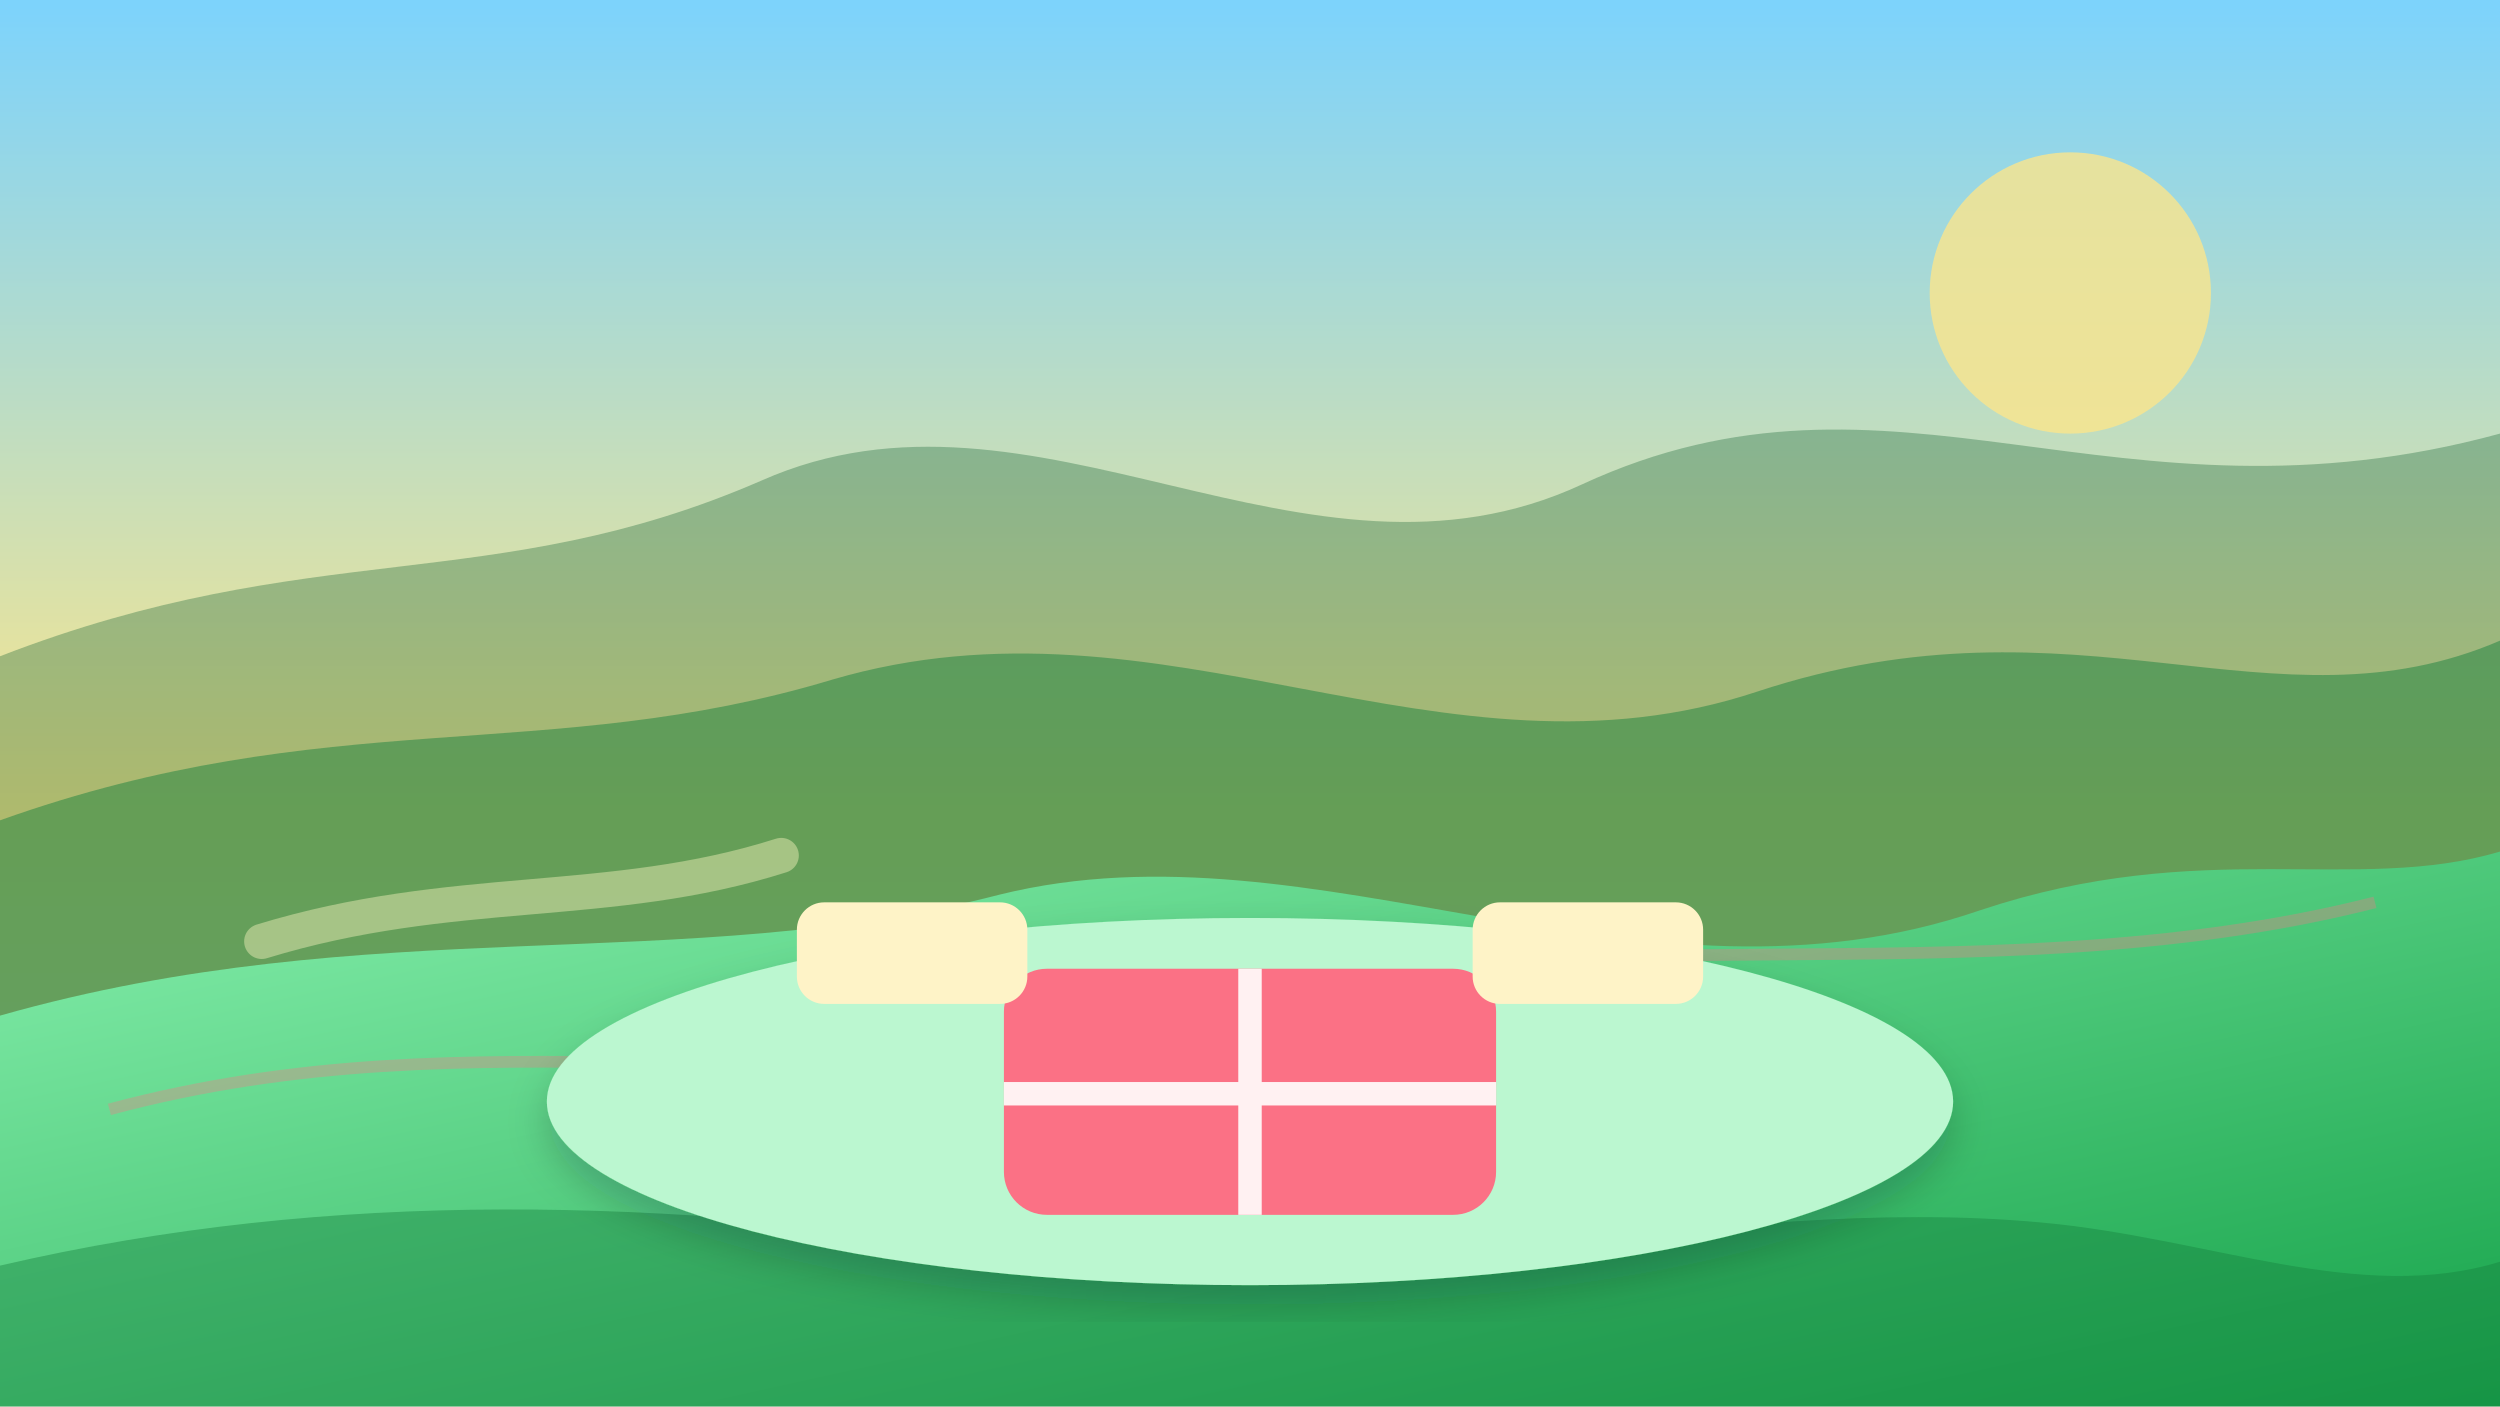
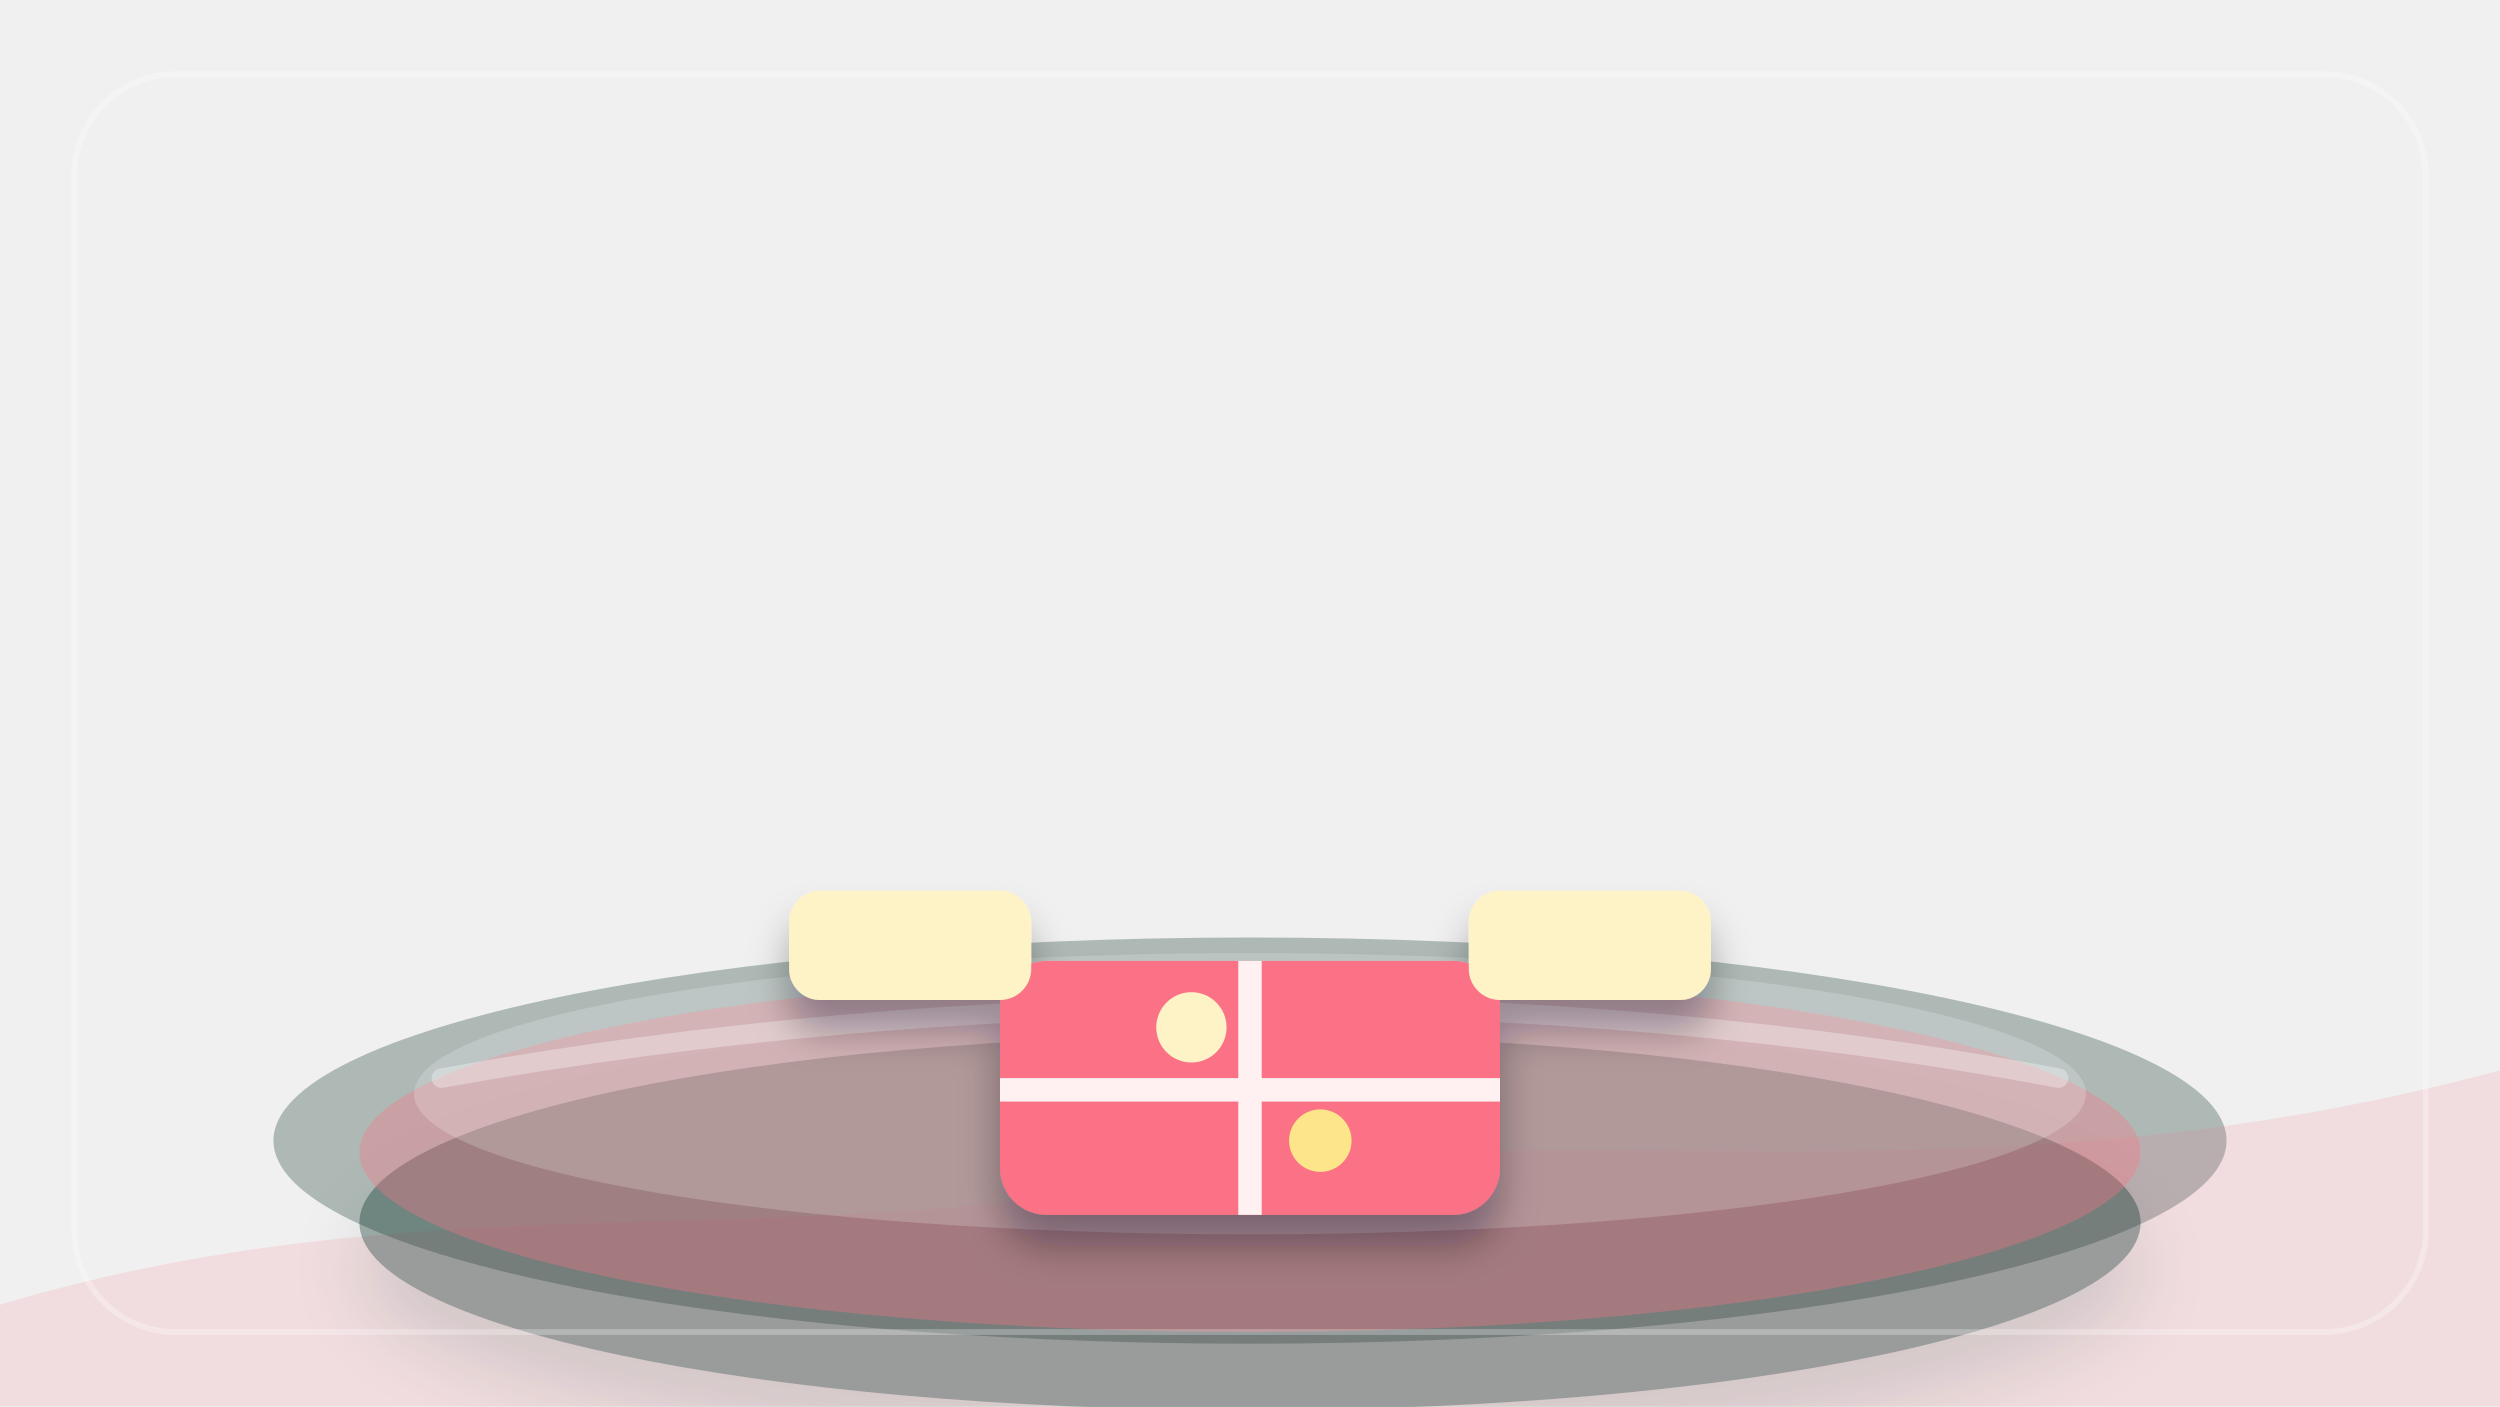
- <svg xmlns="http://www.w3.org/2000/svg" viewBox="0 0 1280 720" role="img" aria-label="picnic_circle marketplace preview">
+ <svg xmlns="http://www.w3.org/2000/svg" viewBox="0 0 1280 720" role="img" aria-label="picnic_circle marketplace render">
  <defs>
-     <linearGradient id="sky" x1="0" x2="0" y1="0" y2="1">
-       <stop offset="0%" stop-color="#7dd3fc" />
-       <stop offset="58%" stop-color="#fde68a" />
-       <stop offset="100%" stop-color="#fef3c7" />
+     <linearGradient id="glass" x1="0" x2="1" y1="0" y2="1">
+       <stop offset="0" stop-color="#f8fafc" stop-opacity="0.95" />
+       <stop offset="0.52" stop-color="#fb7185" stop-opacity="0.42" />
+       <stop offset="1" stop-color="#0f172a" stop-opacity="0.18" />
    </linearGradient>
-     <linearGradient id="grass" x1="0" x2="1" y1="0" y2="1">
-       <stop offset="0%" stop-color="#86efac" />
-       <stop offset="100%" stop-color="#16a34a" />
+     <linearGradient id="gold" x1="0" x2="1" y1="0" y2="1">
+       <stop offset="0" stop-color="#fff7ad" />
+       <stop offset="0.48" stop-color="#facc15" />
+       <stop offset="1" stop-color="#a16207" />
    </linearGradient>
-     <filter id="soft" x="-10%" y="-10%" width="120%" height="120%">
-       <feDropShadow dx="0" dy="10" stdDeviation="10" flood-color="#0f172a" flood-opacity="0.2" />
+     <linearGradient id="stone" x1="0" x2="1" y1="0" y2="1">
+       <stop offset="0" stop-color="#f8fafc" />
+       <stop offset="0.5" stop-color="#cbd5e1" />
+       <stop offset="1" stop-color="#64748b" />
+     </linearGradient>
+     <linearGradient id="wood" x1="0" x2="1" y1="0" y2="1">
+       <stop offset="0" stop-color="#f59e0b" />
+       <stop offset="0.5" stop-color="#a16207" />
+       <stop offset="1" stop-color="#451a03" />
+     </linearGradient>
+     <radialGradient id="water" cx="50%" cy="38%" r="64%">
+       <stop offset="0" stop-color="#ecfeff" />
+       <stop offset="0.46" stop-color="#fb7185" />
+       <stop offset="1" stop-color="#0369a1" />
+     </radialGradient>
+     <filter id="shadow" x="-40%" y="-40%" width="180%" height="180%">
+       <feDropShadow dx="0" dy="24" stdDeviation="18" flood-color="#052e16" flood-opacity="0.34" />
    </filter>
-     <filter id="glow" x="-40%" y="-40%" width="180%" height="180%">
-       <feGaussianBlur stdDeviation="6" result="blur" />
+     <filter id="lift" x="-25%" y="-30%" width="150%" height="170%">
+       <feDropShadow dx="0" dy="16" stdDeviation="10" flood-color="#020617" flood-opacity="0.32" />
+     </filter>
+     <filter id="glow" x="-70%" y="-70%" width="240%" height="240%">
+       <feGaussianBlur stdDeviation="10" result="blur" />
      <feMerge>
        <feMergeNode in="blur" />
        <feMergeNode in="SourceGraphic" />
      </feMerge>
    </filter>
  </defs>
-   <rect width="1280" height="720" fill="url(#sky)" />
-   <circle cx="1060" cy="150" r="72" fill="#fde68a" opacity="0.78" />
-   <path d="M0 336 C160 274 252 306 390 246 C530 184 668 314 810 248 C970 174 1082 276 1280 222 L1280 720 L0 720 Z" fill="#166534" opacity="0.34" />
-   <path d="M0 420 C168 360 280 392 426 348 C596 298 738 408 900 354 C1064 300 1164 378 1280 328 L1280 720 L0 720 Z" fill="#15803d" opacity="0.48" />
-   <path d="M0 520 C190 466 350 500 512 458 C674 418 840 526 1014 466 C1128 428 1206 458 1280 436 L1280 720 L0 720 Z" fill="url(#grass)" />
-   <path d="M0 648 C172 608 340 614 520 640 C704 668 876 610 1046 626 C1132 634 1208 668 1280 646 L1280 720 L0 720 Z" fill="#15803d" opacity="0.42" />
-   <path d="M134 482 C232 452 312 466 400 438" stroke="#fef9c3" stroke-width="18" stroke-linecap="round" opacity="0.42" />
-   <path d="M56 568 C250 516 408 572 586 520 C790 462 1012 514 1216 462" fill="none" stroke="#fb7185" stroke-width="6" opacity="0.32" />
-   <ellipse cx="640" cy="564" rx="360" ry="94" fill="#bbf7d0" filter="url(#soft)" />
-   <rect x="514" y="496" width="252" height="126" rx="22" fill="#fb7185" />
-   <path d="M514 560 L766 560 M640 496 L640 622" stroke="#fff1f2" stroke-width="12" />
-   <rect x="408" y="462" width="118" height="52" rx="14" fill="#fef3c7" />
-   <rect x="754" y="462" width="118" height="52" rx="14" fill="#fef3c7" />
+   <rect width="1280" height="720" fill="#ffffff" opacity="0.02" />
+   <ellipse cx="640" cy="584" rx="500" ry="104" fill="#022c22" opacity="0.28" />
+   <path d="M0 668 C214 604 392 642 598 604 C808 566 1004 622 1280 548 L1280 720 L0 720 Z" fill="#fb7185" opacity="0.15" />
+   <ellipse cx="640" cy="626" rx="456" ry="96" fill="#022c22" opacity="0.36" filter="url(#shadow)" />
+   <ellipse cx="640" cy="590" rx="456" ry="92" fill="#fb7185" opacity="0.34" />
+   <ellipse cx="640" cy="560" rx="428" ry="72" fill="#f8fafc" opacity="0.2" />
+   <path d="M226 552 C492 504 788 502 1054 552" fill="none" stroke="#ffffff" stroke-width="10" opacity="0.32" stroke-linecap="round" />
+   <g filter="url(#lift)">
+     <rect x="512" y="492" width="256" height="130" rx="24" fill="#fb7185" />
+     <path d="M512 558 L768 558 M640 492 L640 622" stroke="#fff1f2" stroke-width="12" />
+     <rect x="404" y="456" width="124" height="56" rx="16" fill="#fef3c7" />
+     <rect x="752" y="456" width="124" height="56" rx="16" fill="#fef3c7" />
+     <circle cx="610" cy="526" r="18" fill="#fef3c7" />
+     <circle cx="676" cy="584" r="16" fill="#fde68a" />
+   </g>
+   <rect x="38" y="38" width="1204" height="644" rx="52" fill="none" stroke="#ffffff" stroke-opacity="0.26" stroke-width="3" />
</svg>
